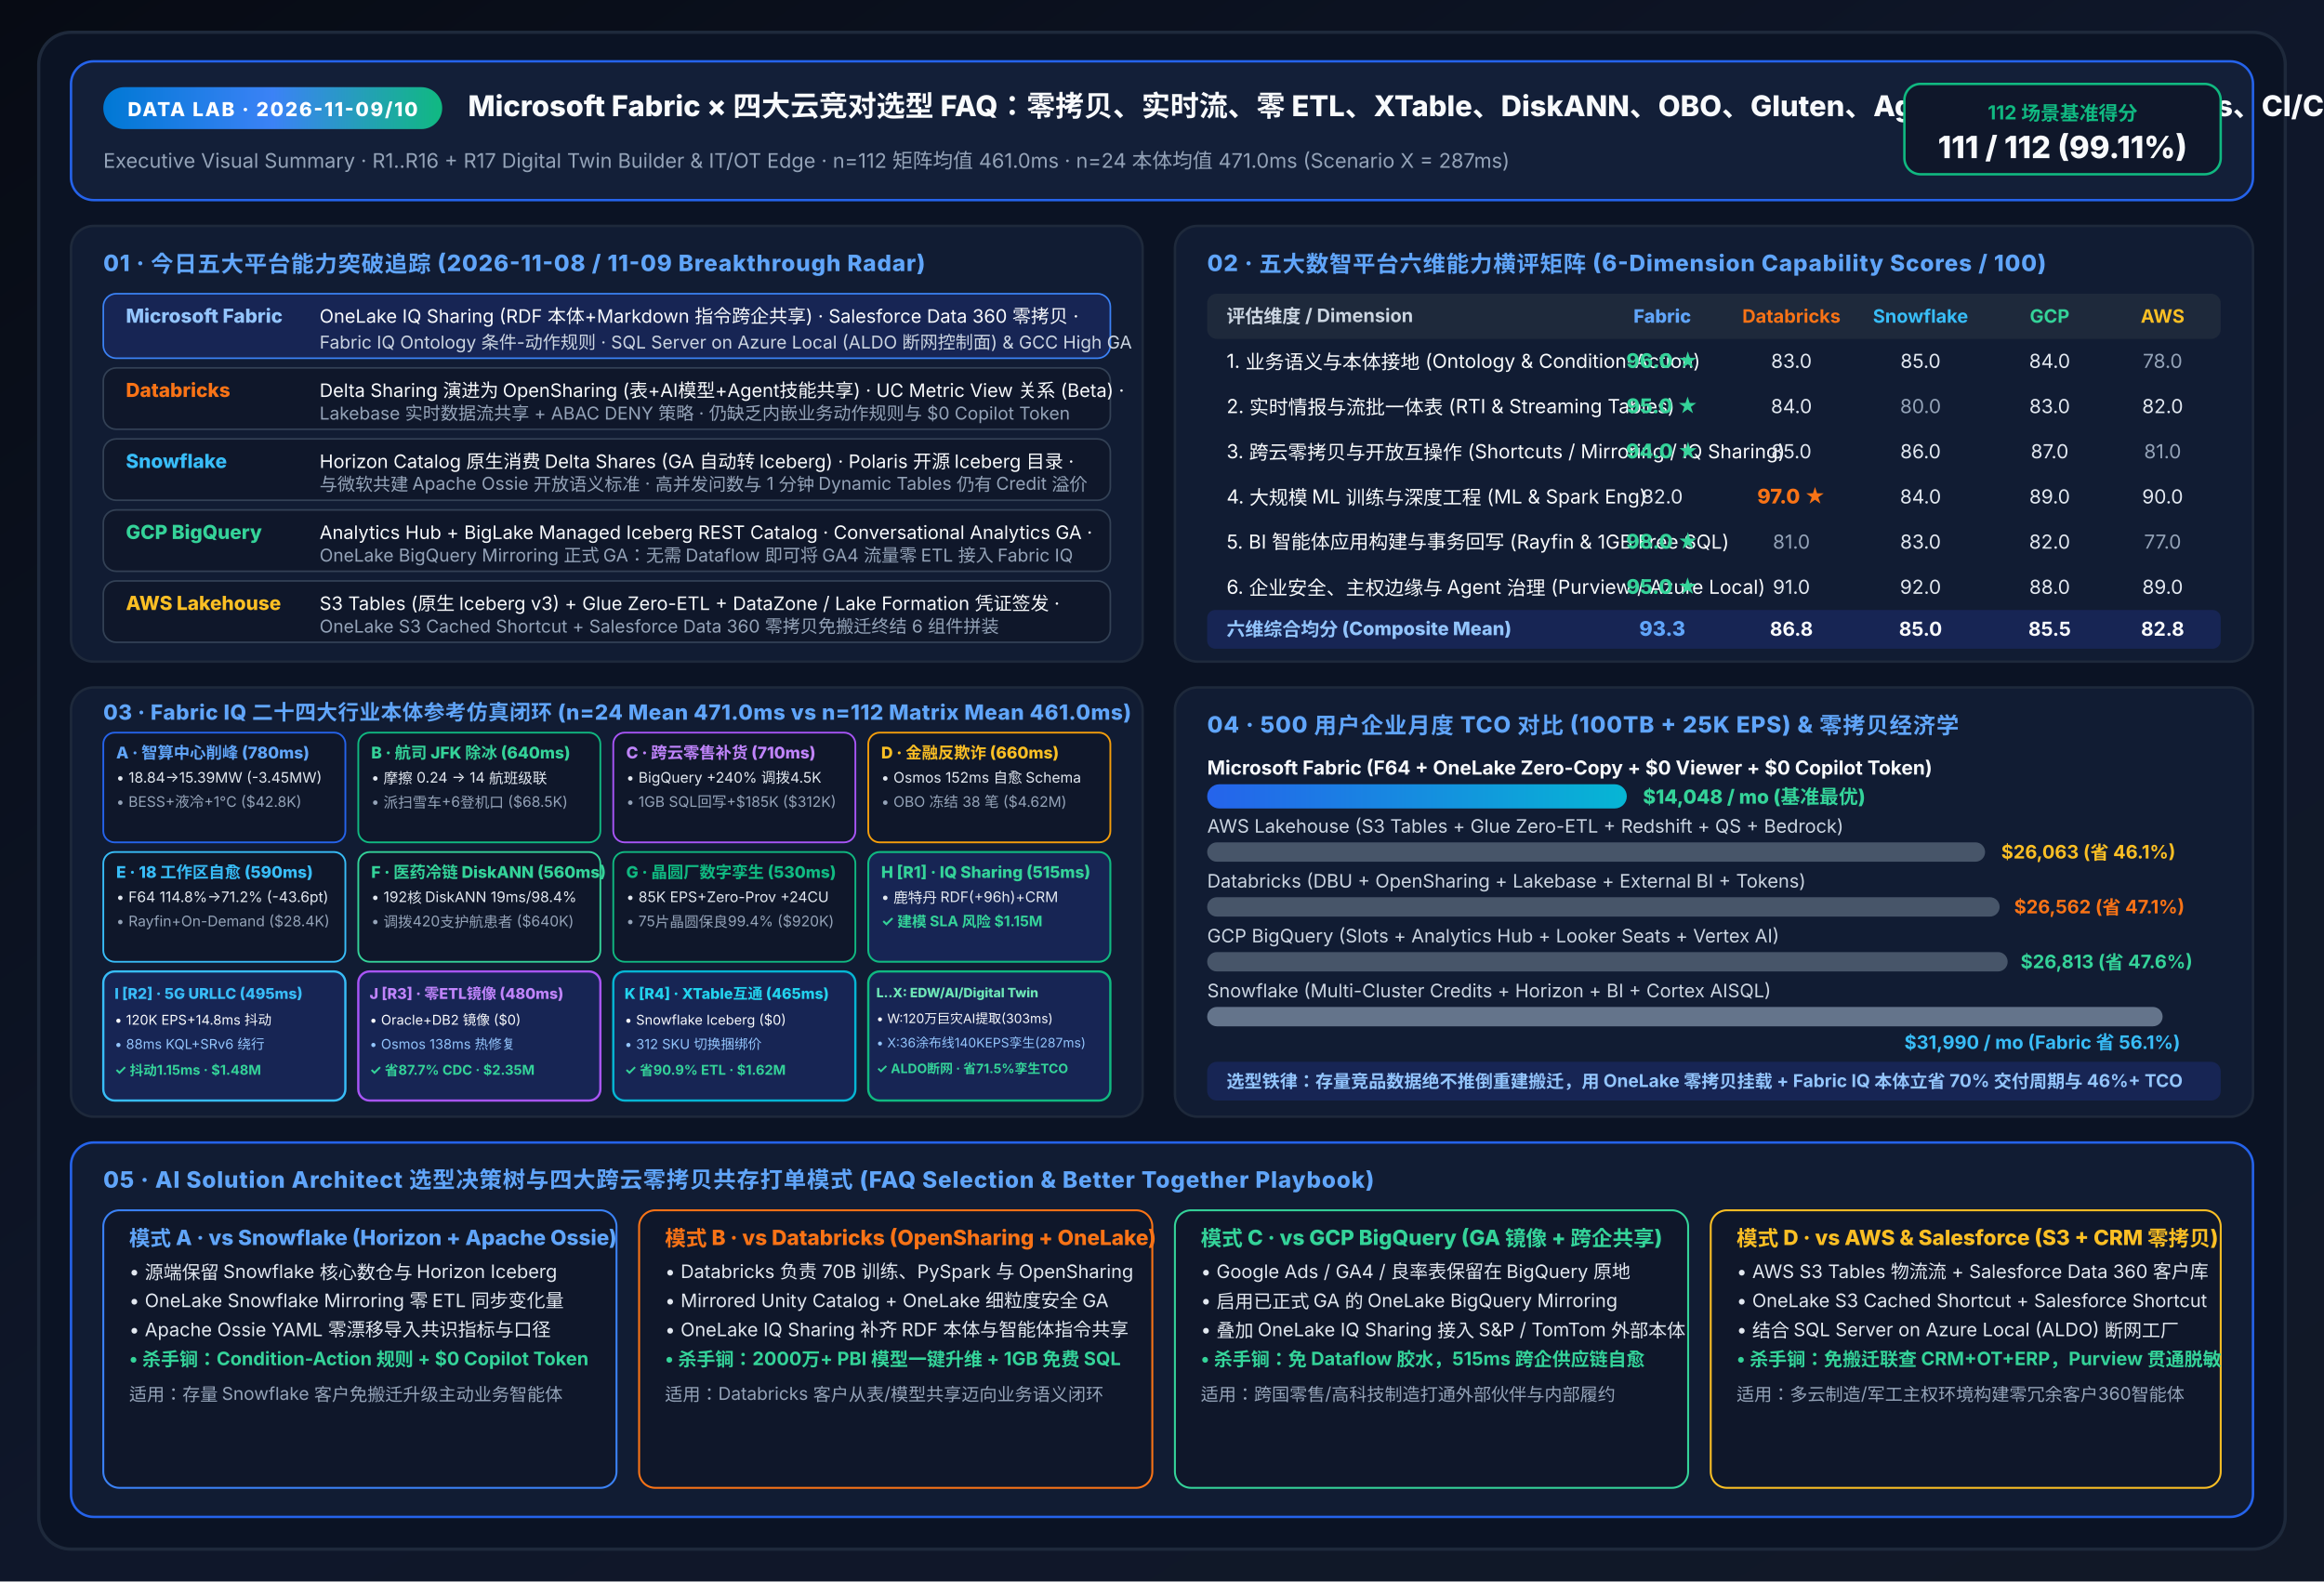
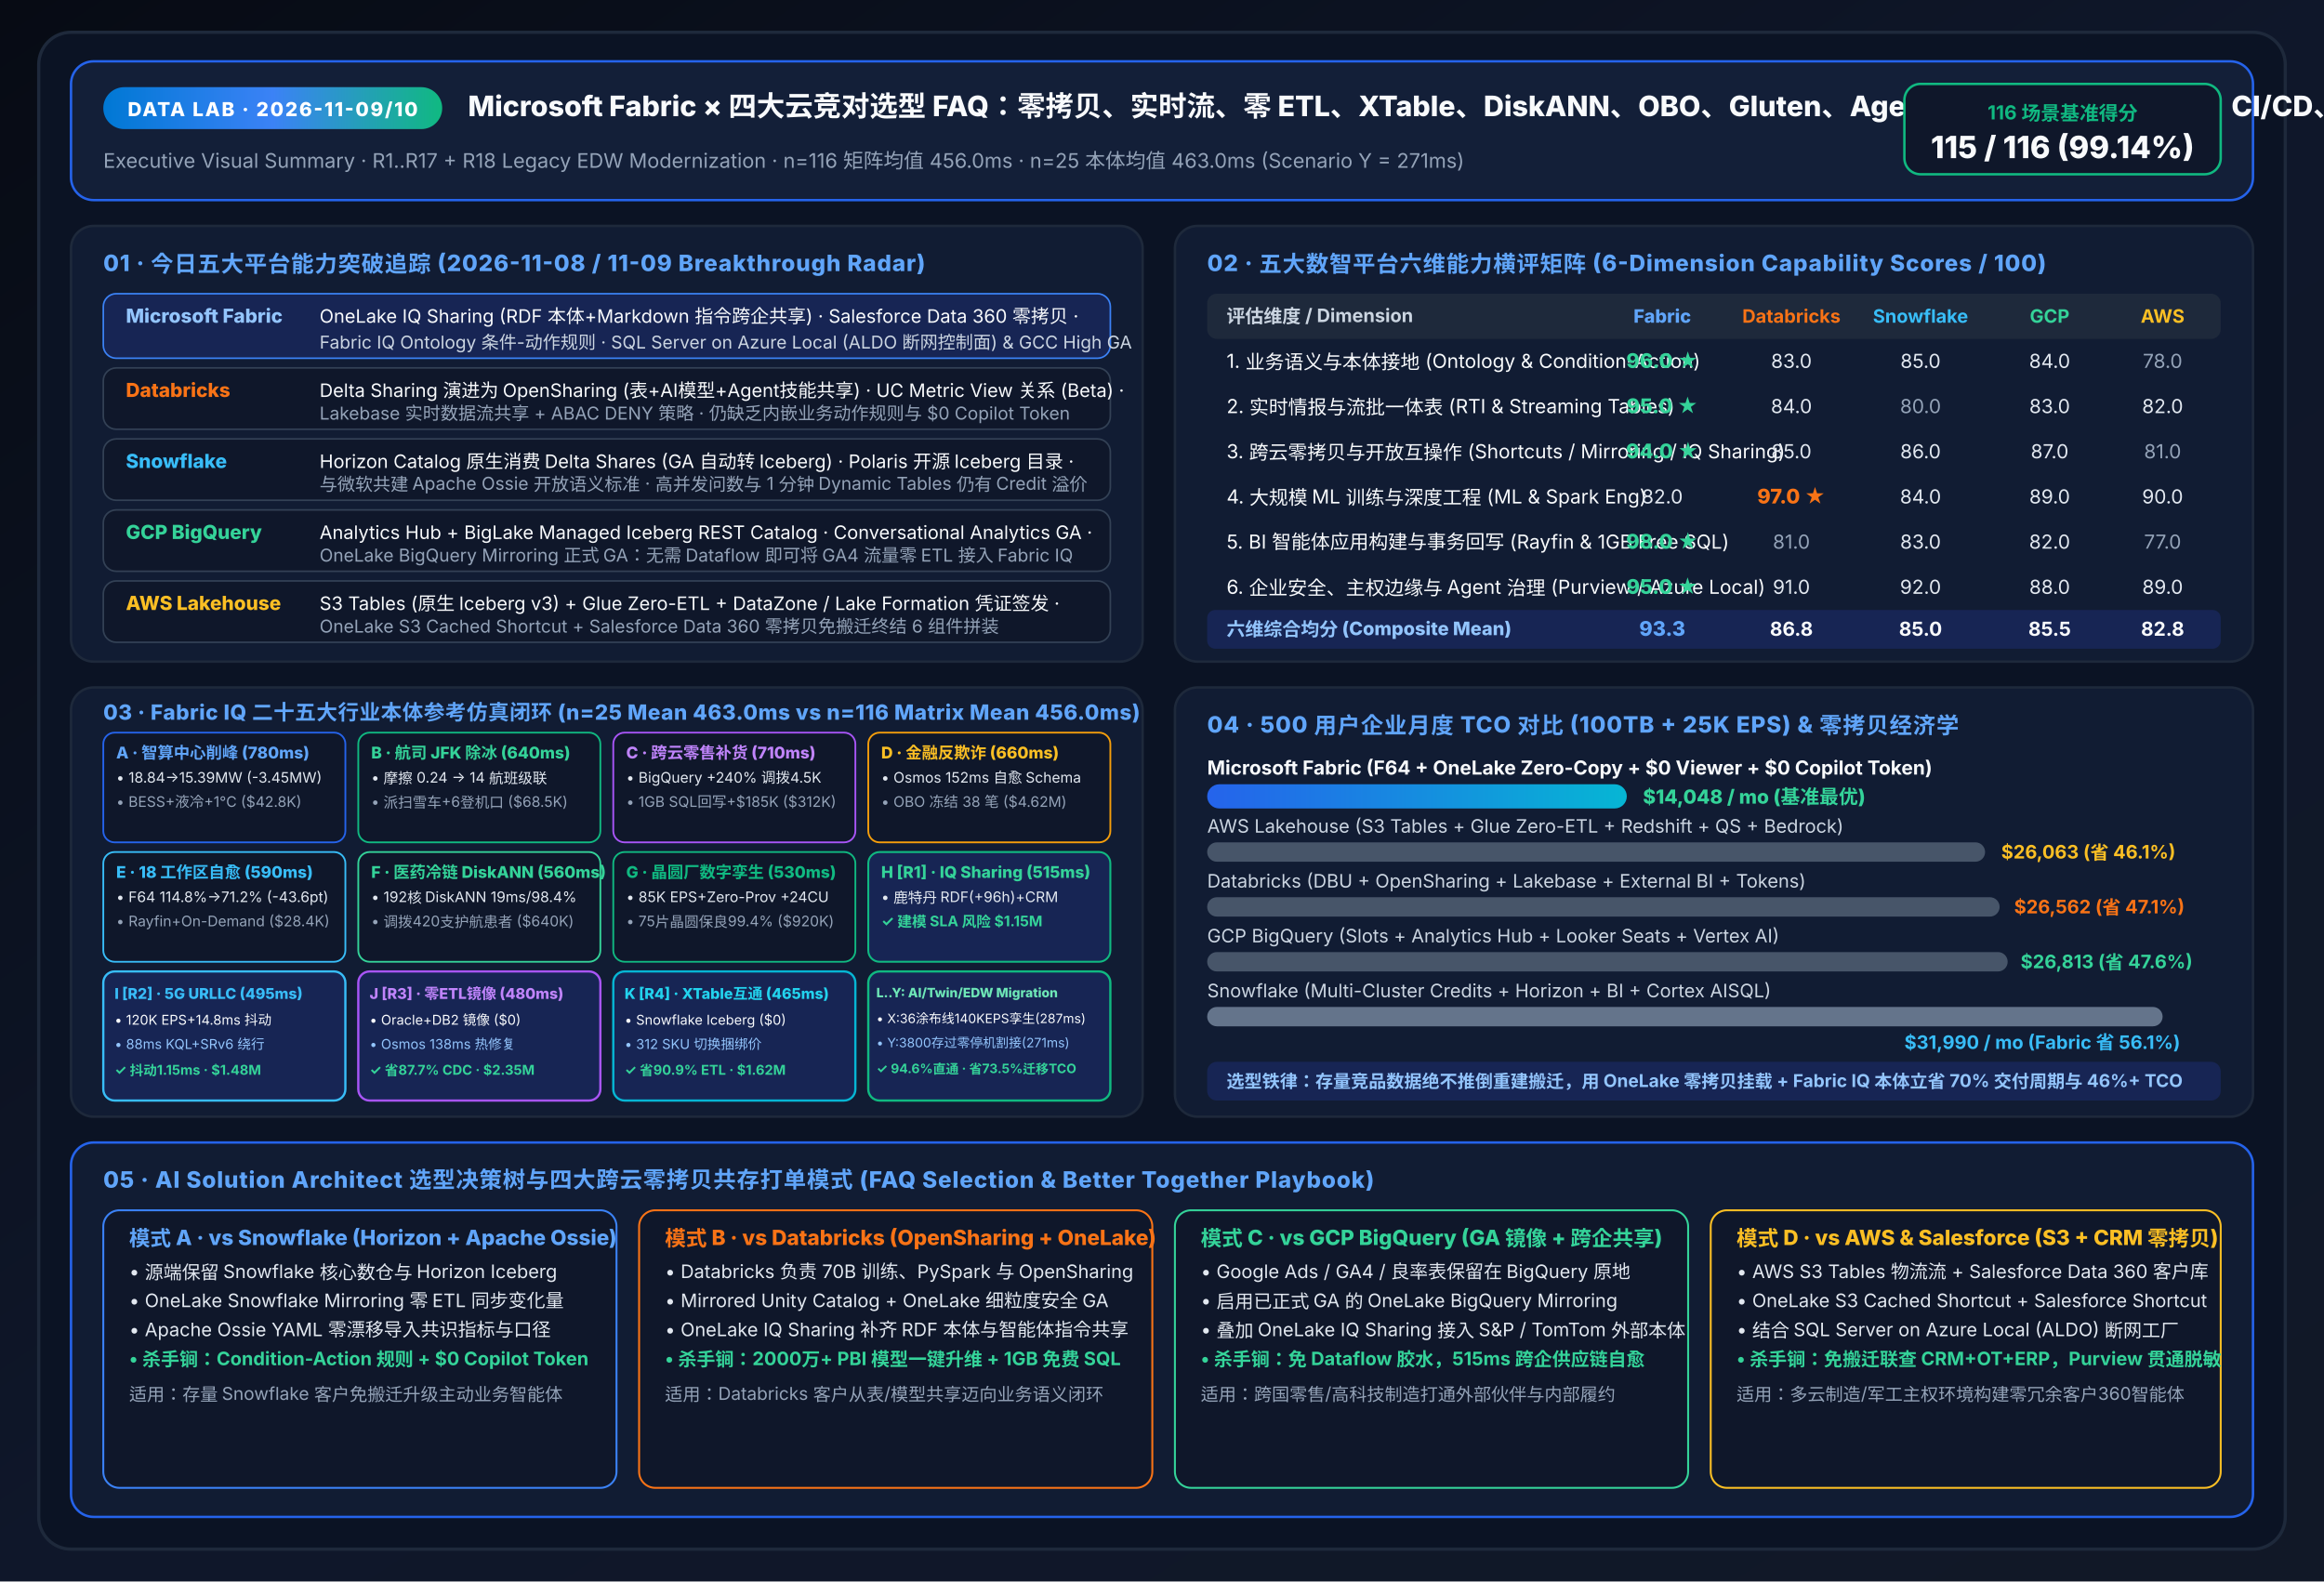
<svg xmlns="http://www.w3.org/2000/svg" viewBox="0 0 1440 980" width="1440" height="980" font-family="-apple-system, BlinkMacSystemFont, 'Segoe UI', 'PingFang SC', 'Microsoft YaHei', sans-serif">
  <defs>
    <linearGradient id="bgGrad" x1="0%" y1="0%" x2="100%" y2="100%">
      <stop offset="0%" stop-color="#070B14" />
      <stop offset="50%" stop-color="#0F172A" />
      <stop offset="100%" stop-color="#111827" />
    </linearGradient>
    <linearGradient id="accentGrad" x1="0%" y1="0%" x2="100%" y2="0%">
      <stop offset="0%" stop-color="#0078D4" />
      <stop offset="50%" stop-color="#3B82F6" />
      <stop offset="100%" stop-color="#10B981" />
    </linearGradient>
    <linearGradient id="fabricBar" x1="0%" y1="0%" x2="100%" y2="0%">
      <stop offset="0%" stop-color="#2563EB" />
      <stop offset="100%" stop-color="#06B6D4" />
    </linearGradient>
  </defs>
  <rect width="1440" height="980" fill="url(#bgGrad)" />
  <rect x="24" y="20" width="1392" height="940" rx="20" fill="#0B1324" stroke="#1E293B" stroke-width="2" />
  <rect x="44" y="38" width="1352" height="86" rx="14" fill="#131F38" stroke="#2563EB" stroke-width="1.5" />
  <rect x="64" y="54" width="210" height="26" rx="13" fill="url(#accentGrad)" />
  <text x="169" y="72" fill="#FFFFFF" font-size="12" font-weight="800" text-anchor="middle" letter-spacing="1">DATA LAB · 2026-11-09/10</text>
-   <text x="290" y="72" fill="#F8FAFC" font-size="17.8" font-weight="800">Microsoft Fabric × 四大云竞对选型 FAQ：零拷贝、实时流、零 ETL、XTable、DiskANN、OBO、Gluten、Agents、Osmos、FinOps、CI/CD、零信任、BCDR、B2B 共享、V-Order、AI 函数与工业数字孪生一图流</text>
-   <text x="64" y="104" fill="#94A3B8" font-size="12.5">Executive Visual Summary · R1..R16 + R17 Digital Twin Builder &amp; IT/OT Edge · n=112 矩阵均值 461.0ms · n=24 本体均值 471.0ms (Scenario X = 287ms)</text>
+   <text x="290" y="72" fill="#F8FAFC" font-size="17.5" font-weight="800">Microsoft Fabric × 四大云竞对选型 FAQ：零拷贝、实时流、零 ETL、XTable、DiskANN、OBO、Gluten、Agents、Osmos、FinOps、CI/CD、零信任、BCDR、B2B 共享、V-Order、AI 函数、数字孪生与数仓迁移一图流</text>
+   <text x="64" y="104" fill="#94A3B8" font-size="12.5">Executive Visual Summary · R1..R17 + R18 Legacy EDW Modernization · n=116 矩阵均值 456.0ms · n=25 本体均值 463.0ms (Scenario Y = 271ms)</text>
  <rect x="1180" y="52" width="196" height="56" rx="10" fill="#0F172A" stroke="#10B981" stroke-width="1.5" />
-   <text x="1278" y="74" fill="#10B981" font-size="12" font-weight="700" text-anchor="middle">112 场景基准得分</text>
-   <text x="1278" y="98" fill="#F8FAFC" font-size="19" font-weight="800" text-anchor="middle">111 / 112 (99.11%)</text>
+   <text x="1278" y="74" fill="#10B981" font-size="12" font-weight="700" text-anchor="middle">116 场景基准得分</text>
+   <text x="1278" y="98" fill="#F8FAFC" font-size="19" font-weight="800" text-anchor="middle">115 / 116 (99.14%)</text>
  <rect x="44" y="140" width="664" height="270" rx="14" fill="#111C33" stroke="#1E293B" stroke-width="1.5" />
  <text x="64" y="168" fill="#60A5FA" font-size="14" font-weight="800" letter-spacing="0.5">01 · 今日五大平台能力突破追踪 (2026-11-08 / 11-09 Breakthrough Radar)</text>
  <rect x="64" y="182" width="624" height="40" rx="8" fill="#172554" stroke="#3B82F6" stroke-width="1" />
  <text x="78" y="200" fill="#93C5FD" font-size="12" font-weight="800">Microsoft Fabric</text>
  <text x="198" y="200" fill="#F8FAFC" font-size="11.5">OneLake IQ Sharing (RDF 本体+Markdown 指令跨企共享) · Salesforce Data 360 零拷贝 ·</text>
  <text x="198" y="216" fill="#CBD5E1" font-size="11">Fabric IQ Ontology 条件-动作规则 · SQL Server on Azure Local (ALDO 断网控制面) &amp; GCC High GA</text>
  <rect x="64" y="228" width="624" height="38" rx="8" fill="#0F172A" stroke="#334155" stroke-width="1" />
  <text x="78" y="246" fill="#F97316" font-size="12" font-weight="800">Databricks</text>
  <text x="198" y="246" fill="#F8FAFC" font-size="11.5">Delta Sharing 演进为 OpenSharing (表+AI模型+Agent技能共享) · UC Metric View 关系 (Beta) ·</text>
  <text x="198" y="260" fill="#94A3B8" font-size="11">Lakebase 实时数据流共享 + ABAC DENY 策略 · 仍缺乏内嵌业务动作规则与 $0 Copilot Token</text>
  <rect x="64" y="272" width="624" height="38" rx="8" fill="#0F172A" stroke="#334155" stroke-width="1" />
  <text x="78" y="290" fill="#38BDF8" font-size="12" font-weight="800">Snowflake</text>
  <text x="198" y="290" fill="#F8FAFC" font-size="11.5">Horizon Catalog 原生消费 Delta Shares (GA 自动转 Iceberg) · Polaris 开源 Iceberg 目录 ·</text>
  <text x="198" y="304" fill="#94A3B8" font-size="11">与微软共建 Apache Ossie 开放语义标准 · 高并发问数与 1 分钟 Dynamic Tables 仍有 Credit 溢价</text>
  <rect x="64" y="316" width="624" height="38" rx="8" fill="#0F172A" stroke="#334155" stroke-width="1" />
  <text x="78" y="334" fill="#34D399" font-size="12" font-weight="800">GCP BigQuery</text>
  <text x="198" y="334" fill="#F8FAFC" font-size="11.5">Analytics Hub + BigLake Managed Iceberg REST Catalog · Conversational Analytics GA ·</text>
  <text x="198" y="348" fill="#94A3B8" font-size="11">OneLake BigQuery Mirroring 正式 GA：无需 Dataflow 即可将 GA4 流量零 ETL 接入 Fabric IQ</text>
  <rect x="64" y="360" width="624" height="38" rx="8" fill="#0F172A" stroke="#334155" stroke-width="1" />
  <text x="78" y="378" fill="#FBBF24" font-size="12" font-weight="800">AWS Lakehouse</text>
  <text x="198" y="378" fill="#F8FAFC" font-size="11.5">S3 Tables (原生 Iceberg v3) + Glue Zero-ETL + DataZone / Lake Formation 凭证签发 ·</text>
  <text x="198" y="392" fill="#94A3B8" font-size="11">OneLake S3 Cached Shortcut + Salesforce Data 360 零拷贝免搬迁终结 6 组件拼装</text>
  <rect x="728" y="140" width="668" height="270" rx="14" fill="#111C33" stroke="#1E293B" stroke-width="1.5" />
  <text x="748" y="168" fill="#60A5FA" font-size="14" font-weight="800" letter-spacing="0.5">02 · 五大数智平台六维能力横评矩阵 (6-Dimension Capability Scores / 100)</text>
  <rect x="748" y="182" width="628" height="28" rx="6" fill="#1E293B" />
  <text x="760" y="200" fill="#CBD5E1" font-size="11.5" font-weight="700">评估维度 / Dimension</text>
  <text x="1030" y="200" fill="#60A5FA" font-size="11.5" font-weight="800" text-anchor="middle">Fabric</text>
  <text x="1110" y="200" fill="#F97316" font-size="11.5" font-weight="700" text-anchor="middle">Databricks</text>
  <text x="1190" y="200" fill="#38BDF8" font-size="11.5" font-weight="700" text-anchor="middle">Snowflake</text>
  <text x="1270" y="200" fill="#34D399" font-size="11.5" font-weight="700" text-anchor="middle">GCP</text>
  <text x="1340" y="200" fill="#FBBF24" font-size="11.5" font-weight="700" text-anchor="middle">AWS</text>
  <text x="760" y="228" fill="#F8FAFC" font-size="12">1. 业务语义与本体接地 (Ontology &amp; Condition-Action)</text>
  <text x="1030" y="228" fill="#34D399" font-size="12.5" font-weight="800" text-anchor="middle">96.0 ★</text>
  <text x="1110" y="228" fill="#E2E8F0" font-size="12" text-anchor="middle">83.0</text>
  <text x="1190" y="228" fill="#E2E8F0" font-size="12" text-anchor="middle">85.0</text>
  <text x="1270" y="228" fill="#E2E8F0" font-size="12" text-anchor="middle">84.0</text>
  <text x="1340" y="228" fill="#94A3B8" font-size="12" text-anchor="middle">78.0</text>
  <text x="760" y="256" fill="#F8FAFC" font-size="12">2. 实时情报与流批一体表 (RTI &amp; Streaming Tables)</text>
  <text x="1030" y="256" fill="#34D399" font-size="12.5" font-weight="800" text-anchor="middle">95.0 ★</text>
  <text x="1110" y="256" fill="#E2E8F0" font-size="12" text-anchor="middle">84.0</text>
  <text x="1190" y="256" fill="#94A3B8" font-size="12" text-anchor="middle">80.0</text>
  <text x="1270" y="256" fill="#E2E8F0" font-size="12" text-anchor="middle">83.0</text>
  <text x="1340" y="256" fill="#E2E8F0" font-size="12" text-anchor="middle">82.0</text>
  <text x="760" y="284" fill="#F8FAFC" font-size="12">3. 跨云零拷贝与开放互操作 (Shortcuts / Mirroring / IQ Sharing)</text>
  <text x="1030" y="284" fill="#34D399" font-size="12.5" font-weight="800" text-anchor="middle">94.0 ★</text>
  <text x="1110" y="284" fill="#E2E8F0" font-size="12" text-anchor="middle">85.0</text>
  <text x="1190" y="284" fill="#E2E8F0" font-size="12" text-anchor="middle">86.0</text>
  <text x="1270" y="284" fill="#E2E8F0" font-size="12" text-anchor="middle">87.0</text>
  <text x="1340" y="284" fill="#94A3B8" font-size="12" text-anchor="middle">81.0</text>
  <text x="760" y="312" fill="#F8FAFC" font-size="12">4. 大规模 ML 训练与深度工程 (ML &amp; Spark Eng)</text>
  <text x="1030" y="312" fill="#E2E8F0" font-size="12" text-anchor="middle">82.0</text>
  <text x="1110" y="312" fill="#F97316" font-size="12.5" font-weight="800" text-anchor="middle">97.0 ★</text>
  <text x="1190" y="312" fill="#E2E8F0" font-size="12" text-anchor="middle">84.0</text>
  <text x="1270" y="312" fill="#E2E8F0" font-size="12" text-anchor="middle">89.0</text>
  <text x="1340" y="312" fill="#E2E8F0" font-size="12" text-anchor="middle">90.0</text>
  <text x="760" y="340" fill="#F8FAFC" font-size="12">5. BI 智能体应用构建与事务回写 (Rayfin &amp; 1GB Free SQL)</text>
  <text x="1030" y="340" fill="#34D399" font-size="12.5" font-weight="800" text-anchor="middle">98.0 ★</text>
  <text x="1110" y="340" fill="#94A3B8" font-size="12" text-anchor="middle">81.0</text>
  <text x="1190" y="340" fill="#E2E8F0" font-size="12" text-anchor="middle">83.0</text>
  <text x="1270" y="340" fill="#E2E8F0" font-size="12" text-anchor="middle">82.0</text>
  <text x="1340" y="340" fill="#94A3B8" font-size="12" text-anchor="middle">77.0</text>
  <text x="760" y="368" fill="#F8FAFC" font-size="12">6. 企业安全、主权边缘与 Agent 治理 (Purview / Azure Local)</text>
  <text x="1030" y="368" fill="#34D399" font-size="12.5" font-weight="800" text-anchor="middle">95.0 ★</text>
  <text x="1110" y="368" fill="#E2E8F0" font-size="12" text-anchor="middle">91.0</text>
  <text x="1190" y="368" fill="#E2E8F0" font-size="12" text-anchor="middle">92.0</text>
  <text x="1270" y="368" fill="#E2E8F0" font-size="12" text-anchor="middle">88.0</text>
  <text x="1340" y="368" fill="#E2E8F0" font-size="12" text-anchor="middle">89.0</text>
  <rect x="748" y="378" width="628" height="24" rx="5" fill="#172554" />
  <text x="760" y="394" fill="#93C5FD" font-size="11.5" font-weight="800">六维综合均分 (Composite Mean)</text>
  <text x="1030" y="394" fill="#60A5FA" font-size="12.5" font-weight="800" text-anchor="middle">93.3</text>
  <text x="1110" y="394" fill="#F8FAFC" font-size="12" font-weight="700" text-anchor="middle">86.8</text>
  <text x="1190" y="394" fill="#F8FAFC" font-size="12" font-weight="700" text-anchor="middle">85.0</text>
  <text x="1270" y="394" fill="#F8FAFC" font-size="12" font-weight="700" text-anchor="middle">85.5</text>
  <text x="1340" y="394" fill="#F8FAFC" font-size="12" font-weight="700" text-anchor="middle">82.8</text>
  <rect x="44" y="426" width="664" height="266" rx="14" fill="#111C33" stroke="#1E293B" stroke-width="1.5" />
-   <text x="64" y="446" fill="#60A5FA" font-size="13" font-weight="800" letter-spacing="0.3">03 · Fabric IQ 二十四大行业本体参考仿真闭环 (n=24 Mean 471.0ms vs n=112 Matrix Mean 461.0ms)</text>
+   <text x="64" y="446" fill="#60A5FA" font-size="13" font-weight="800" letter-spacing="0.3">03 · Fabric IQ 二十五大行业本体参考仿真闭环 (n=25 Mean 463.0ms vs n=116 Matrix Mean 456.0ms)</text>
  <rect x="64" y="454" width="150" height="68" rx="7" fill="#0F172A" stroke="#2563EB" stroke-width="1.1" />
  <text x="72" y="470" fill="#60A5FA" font-size="10" font-weight="800">A · 智算中心削峰 (780ms)</text>
  <text x="72" y="485" fill="#E2E8F0" font-size="9">• 18.84→15.39MW (-3.45MW)</text>
  <text x="72" y="500" fill="#94A3B8" font-size="9">• BESS+液冷+1°C ($42.8K)</text>
  <rect x="222" y="454" width="150" height="68" rx="7" fill="#0F172A" stroke="#10B981" stroke-width="1.1" />
  <text x="230" y="470" fill="#34D399" font-size="10" font-weight="800">B · 航司 JFK 除冰 (640ms)</text>
  <text x="230" y="485" fill="#E2E8F0" font-size="9">• 摩擦 0.24 → 14 航班级联</text>
  <text x="230" y="500" fill="#94A3B8" font-size="9">• 派扫雪车+6登机口 ($68.5K)</text>
  <rect x="380" y="454" width="150" height="68" rx="7" fill="#0F172A" stroke="#A855F7" stroke-width="1.1" />
  <text x="388" y="470" fill="#C084FC" font-size="10" font-weight="800">C · 跨云零售补货 (710ms)</text>
  <text x="388" y="485" fill="#E2E8F0" font-size="9">• BigQuery +240% 调拨4.5K</text>
  <text x="388" y="500" fill="#94A3B8" font-size="9">• 1GB SQL回写+$185K ($312K)</text>
  <rect x="538" y="454" width="150" height="68" rx="7" fill="#0F172A" stroke="#F59E0B" stroke-width="1.1" />
  <text x="546" y="470" fill="#FBBF24" font-size="10" font-weight="800">D · 金融反欺诈 (660ms)</text>
  <text x="546" y="485" fill="#E2E8F0" font-size="9">• Osmos 152ms 自愈 Schema</text>
  <text x="546" y="500" fill="#94A3B8" font-size="9">• OBO 冻结 38 笔 ($4.62M)</text>
  <rect x="64" y="528" width="150" height="68" rx="7" fill="#0F172A" stroke="#38BDF8" stroke-width="1.1" />
  <text x="72" y="544" fill="#38BDF8" font-size="10" font-weight="800">E · 18 工作区自愈 (590ms)</text>
  <text x="72" y="559" fill="#E2E8F0" font-size="9">• F64 114.8%→71.2% (-43.6pt)</text>
  <text x="72" y="574" fill="#94A3B8" font-size="9">• Rayfin+On-Demand ($28.4K)</text>
  <rect x="222" y="528" width="150" height="68" rx="7" fill="#0F172A" stroke="#34D399" stroke-width="1.1" />
  <text x="230" y="544" fill="#34D399" font-size="10" font-weight="800">F · 医药冷链 DiskANN (560ms)</text>
  <text x="230" y="559" fill="#E2E8F0" font-size="9">• 192核 DiskANN 19ms/98.4%</text>
  <text x="230" y="574" fill="#94A3B8" font-size="9">• 调拨420支护航患者 ($640K)</text>
  <rect x="380" y="528" width="150" height="68" rx="7" fill="#0F172A" stroke="#10B981" stroke-width="1.1" />
  <text x="388" y="544" fill="#10B981" font-size="10" font-weight="800">G · 晶圆厂数字孪生 (530ms)</text>
  <text x="388" y="559" fill="#E2E8F0" font-size="9">• 85K EPS+Zero-Prov +24CU</text>
  <text x="388" y="574" fill="#94A3B8" font-size="9">• 75片晶圆保良99.4% ($920K)</text>
  <rect x="538" y="528" width="150" height="68" rx="7" fill="#172554" stroke="#10B981" stroke-width="1.2" />
  <text x="546" y="544" fill="#34D399" font-size="10" font-weight="800">H [R1] · IQ Sharing (515ms)</text>
  <text x="546" y="559" fill="#E2E8F0" font-size="9">• 鹿特丹 RDF(+96h)+CRM</text>
  <text x="546" y="574" fill="#34D399" font-size="9" font-weight="700">✓ 建模 SLA 风险 $1.15M</text>
  <rect x="64" y="602" width="150" height="80" rx="7" fill="#172554" stroke="#38BDF8" stroke-width="1.4" />
  <text x="71" y="619" fill="#38BDF8" font-size="9.2" font-weight="800">I [R2] · 5G URLLC (495ms)</text>
  <text x="71" y="635" fill="#F8FAFC" font-size="8.4">• 120K EPS+14.8ms 抖动</text>
  <text x="71" y="650" fill="#93C5FD" font-size="8.4">• 88ms KQL+SRv6 绕行</text>
  <text x="71" y="666" fill="#34D399" font-size="8.4" font-weight="700">✓ 抖动1.15ms · $1.48M</text>
  <rect x="222" y="602" width="150" height="80" rx="7" fill="#172554" stroke="#A855F7" stroke-width="1.4" />
  <text x="229" y="619" fill="#C084FC" font-size="9.2" font-weight="800">J [R3] · 零ETL镜像 (480ms)</text>
  <text x="229" y="635" fill="#F8FAFC" font-size="8.4">• Oracle+DB2 镜像 ($0)</text>
  <text x="229" y="650" fill="#93C5FD" font-size="8.4">• Osmos 138ms 热修复</text>
  <text x="229" y="666" fill="#34D399" font-size="8.4" font-weight="700">✓ 省87.7% CDC · $2.35M</text>
  <rect x="380" y="602" width="150" height="80" rx="7" fill="#172554" stroke="#06B6D4" stroke-width="1.4" />
  <text x="387" y="619" fill="#22D3EE" font-size="9.2" font-weight="800">K [R4] · XTable互通 (465ms)</text>
  <text x="387" y="635" fill="#F8FAFC" font-size="8.4">• Snowflake Iceberg ($0)</text>
  <text x="387" y="650" fill="#93C5FD" font-size="8.4">• 312 SKU 切换捆绑价</text>
  <text x="387" y="666" fill="#34D399" font-size="8.4" font-weight="700">✓ 省90.9% ETL · $1.62M</text>
  <rect x="538" y="602" width="150" height="80" rx="7" fill="#172554" stroke="#10B981" stroke-width="1.4" />
-   <text x="543" y="618" fill="#6EE7B7" font-size="8.0" font-weight="800">L..X: EDW/AI/Digital Twin</text>
-   <text x="543" y="634" fill="#F8FAFC" font-size="8.0">• W:120万巨灾AI提取(303ms)</text>
-   <text x="543" y="649" fill="#93C5FD" font-size="8.0">• X:36涂布线140KEPS孪生(287ms)</text>
-   <text x="543" y="665" fill="#34D399" font-size="8.0" font-weight="700">✓ ALDO断网 · 省71.5%孪生TCO</text>
+   <text x="543" y="618" fill="#6EE7B7" font-size="8.0" font-weight="800">L..Y: AI/Twin/EDW Migration</text>
+   <text x="543" y="634" fill="#F8FAFC" font-size="8.0">• X:36涂布线140KEPS孪生(287ms)</text>
+   <text x="543" y="649" fill="#93C5FD" font-size="8.0">• Y:3800存过零停机割接(271ms)</text>
+   <text x="543" y="665" fill="#34D399" font-size="8.0" font-weight="700">✓ 94.6%直通 · 省73.5%迁移TCO</text>
  <rect x="728" y="426" width="668" height="266" rx="14" fill="#111C33" stroke="#1E293B" stroke-width="1.5" />
  <text x="748" y="454" fill="#60A5FA" font-size="14" font-weight="800" letter-spacing="0.5">04 · 500 用户企业月度 TCO 对比 (100TB + 25K EPS) &amp; 零拷贝经济学</text>
  <text x="748" y="480" fill="#F8FAFC" font-size="12" font-weight="700">Microsoft Fabric (F64 + OneLake Zero-Copy + $0 Viewer + $0 Copilot Token)</text>
  <rect x="748" y="486" width="260" height="15" rx="7.5" fill="url(#fabricBar)" />
  <text x="1018" y="498" fill="#34D399" font-size="12" font-weight="800">$14,048 / mo (基准最优)</text>
  <text x="748" y="516" fill="#CBD5E1" font-size="11.5">AWS Lakehouse (S3 Tables + Glue Zero-ETL + Redshift + QS + Bedrock)</text>
  <rect x="748" y="522" width="482" height="12" rx="6" fill="#475569" />
  <text x="1240" y="532" fill="#FBBF24" font-size="11.5" font-weight="700">$26,063 (省 46.1%)</text>
  <text x="748" y="550" fill="#CBD5E1" font-size="11.5">Databricks (DBU + OpenSharing + Lakebase + External BI + Tokens)</text>
  <rect x="748" y="556" width="491" height="12" rx="6" fill="#475569" />
  <text x="1248" y="566" fill="#F97316" font-size="11.5" font-weight="700">$26,562 (省 47.1%)</text>
  <text x="748" y="584" fill="#CBD5E1" font-size="11.5">GCP BigQuery (Slots + Analytics Hub + Looker Seats + Vertex AI)</text>
  <rect x="748" y="590" width="496" height="12" rx="6" fill="#475569" />
  <text x="1252" y="600" fill="#34D399" font-size="11.5" font-weight="700">$26,813 (省 47.6%)</text>
  <text x="748" y="618" fill="#CBD5E1" font-size="11.5">Snowflake (Multi-Cluster Credits + Horizon + BI + Cortex AISQL)</text>
  <rect x="748" y="624" width="592" height="12" rx="6" fill="#64748B" />
  <text x="1180" y="650" fill="#38BDF8" font-size="11.5" font-weight="700">$31,990 / mo (Fabric 省 56.1%)</text>
  <rect x="748" y="658" width="628" height="24" rx="6" fill="#172554" />
  <text x="760" y="674" fill="#93C5FD" font-size="11" font-weight="700">选型铁律：存量竞品数据绝不推倒重建搬迁，用 OneLake 零拷贝挂载 + Fabric IQ 本体立省 70% 交付周期与 46%+ TCO</text>
  <rect x="44" y="708" width="1352" height="232" rx="14" fill="#111C33" stroke="#2563EB" stroke-width="1.5" />
  <text x="64" y="736" fill="#60A5FA" font-size="14" font-weight="800" letter-spacing="0.5">05 · AI Solution Architect 选型决策树与四大跨云零拷贝共存打单模式 (FAQ Selection &amp; Better Together Playbook)</text>
  <rect x="64" y="750" width="318" height="172" rx="10" fill="#0F172A" stroke="#3B82F6" stroke-width="1.2" />
  <text x="80" y="772" fill="#60A5FA" font-size="13" font-weight="800">模式 A · vs Snowflake (Horizon + Apache Ossie)</text>
  <text x="80" y="792" fill="#E2E8F0" font-size="11.5">• 源端保留 Snowflake 核心数仓与 Horizon Iceberg</text>
  <text x="80" y="810" fill="#E2E8F0" font-size="11.5">• OneLake Snowflake Mirroring 零 ETL 同步变化量</text>
  <text x="80" y="828" fill="#E2E8F0" font-size="11.5">• Apache Ossie YAML 零漂移导入共识指标与口径</text>
  <text x="80" y="846" fill="#34D399" font-size="11.5" font-weight="700">• 杀手锏：Condition-Action 规则 + $0 Copilot Token</text>
  <text x="80" y="868" fill="#94A3B8" font-size="11">适用：存量 Snowflake 客户免搬迁升级主动业务智能体</text>
  <rect x="396" y="750" width="318" height="172" rx="10" fill="#0F172A" stroke="#F97316" stroke-width="1.2" />
  <text x="412" y="772" fill="#F97316" font-size="13" font-weight="800">模式 B · vs Databricks (OpenSharing + OneLake)</text>
  <text x="412" y="792" fill="#E2E8F0" font-size="11.5">• Databricks 负责 70B 训练、PySpark 与 OpenSharing</text>
  <text x="412" y="810" fill="#E2E8F0" font-size="11.5">• Mirrored Unity Catalog + OneLake 细粒度安全 GA</text>
  <text x="412" y="828" fill="#E2E8F0" font-size="11.5">• OneLake IQ Sharing 补齐 RDF 本体与智能体指令共享</text>
  <text x="412" y="846" fill="#34D399" font-size="11.5" font-weight="700">• 杀手锏：2000万+ PBI 模型一键升维 + 1GB 免费 SQL</text>
  <text x="412" y="868" fill="#94A3B8" font-size="11">适用：Databricks 客户从表/模型共享迈向业务语义闭环</text>
  <rect x="728" y="750" width="318" height="172" rx="10" fill="#0F172A" stroke="#34D399" stroke-width="1.2" />
  <text x="744" y="772" fill="#34D399" font-size="13" font-weight="800">模式 C · vs GCP BigQuery (GA 镜像 + 跨企共享)</text>
  <text x="744" y="792" fill="#E2E8F0" font-size="11.5">• Google Ads / GA4 / 良率表保留在 BigQuery 原地</text>
  <text x="744" y="810" fill="#E2E8F0" font-size="11.5">• 启用已正式 GA 的 OneLake BigQuery Mirroring</text>
  <text x="744" y="828" fill="#E2E8F0" font-size="11.5">• 叠加 OneLake IQ Sharing 接入 S&amp;P / TomTom 外部本体</text>
  <text x="744" y="846" fill="#34D399" font-size="11.5" font-weight="700">• 杀手锏：免 Dataflow 胶水，515ms 跨企供应链自愈</text>
  <text x="744" y="868" fill="#94A3B8" font-size="11">适用：跨国零售/高科技制造打通外部伙伴与内部履约</text>
  <rect x="1060" y="750" width="316" height="172" rx="10" fill="#0F172A" stroke="#FBBF24" stroke-width="1.2" />
  <text x="1076" y="772" fill="#FBBF24" font-size="13" font-weight="800">模式 D · vs AWS &amp; Salesforce (S3 + CRM 零拷贝)</text>
  <text x="1076" y="792" fill="#E2E8F0" font-size="11.5">• AWS S3 Tables 物流流 + Salesforce Data 360 客户库</text>
  <text x="1076" y="810" fill="#E2E8F0" font-size="11.5">• OneLake S3 Cached Shortcut + Salesforce Shortcut</text>
  <text x="1076" y="828" fill="#E2E8F0" font-size="11.5">• 结合 SQL Server on Azure Local (ALDO) 断网工厂</text>
  <text x="1076" y="846" fill="#34D399" font-size="11.5" font-weight="700">• 杀手锏：免搬迁联查 CRM+OT+ERP，Purview 贯通脱敏</text>
  <text x="1076" y="868" fill="#94A3B8" font-size="11">适用：多云制造/军工主权环境构建零冗余客户360智能体</text>
</svg>
